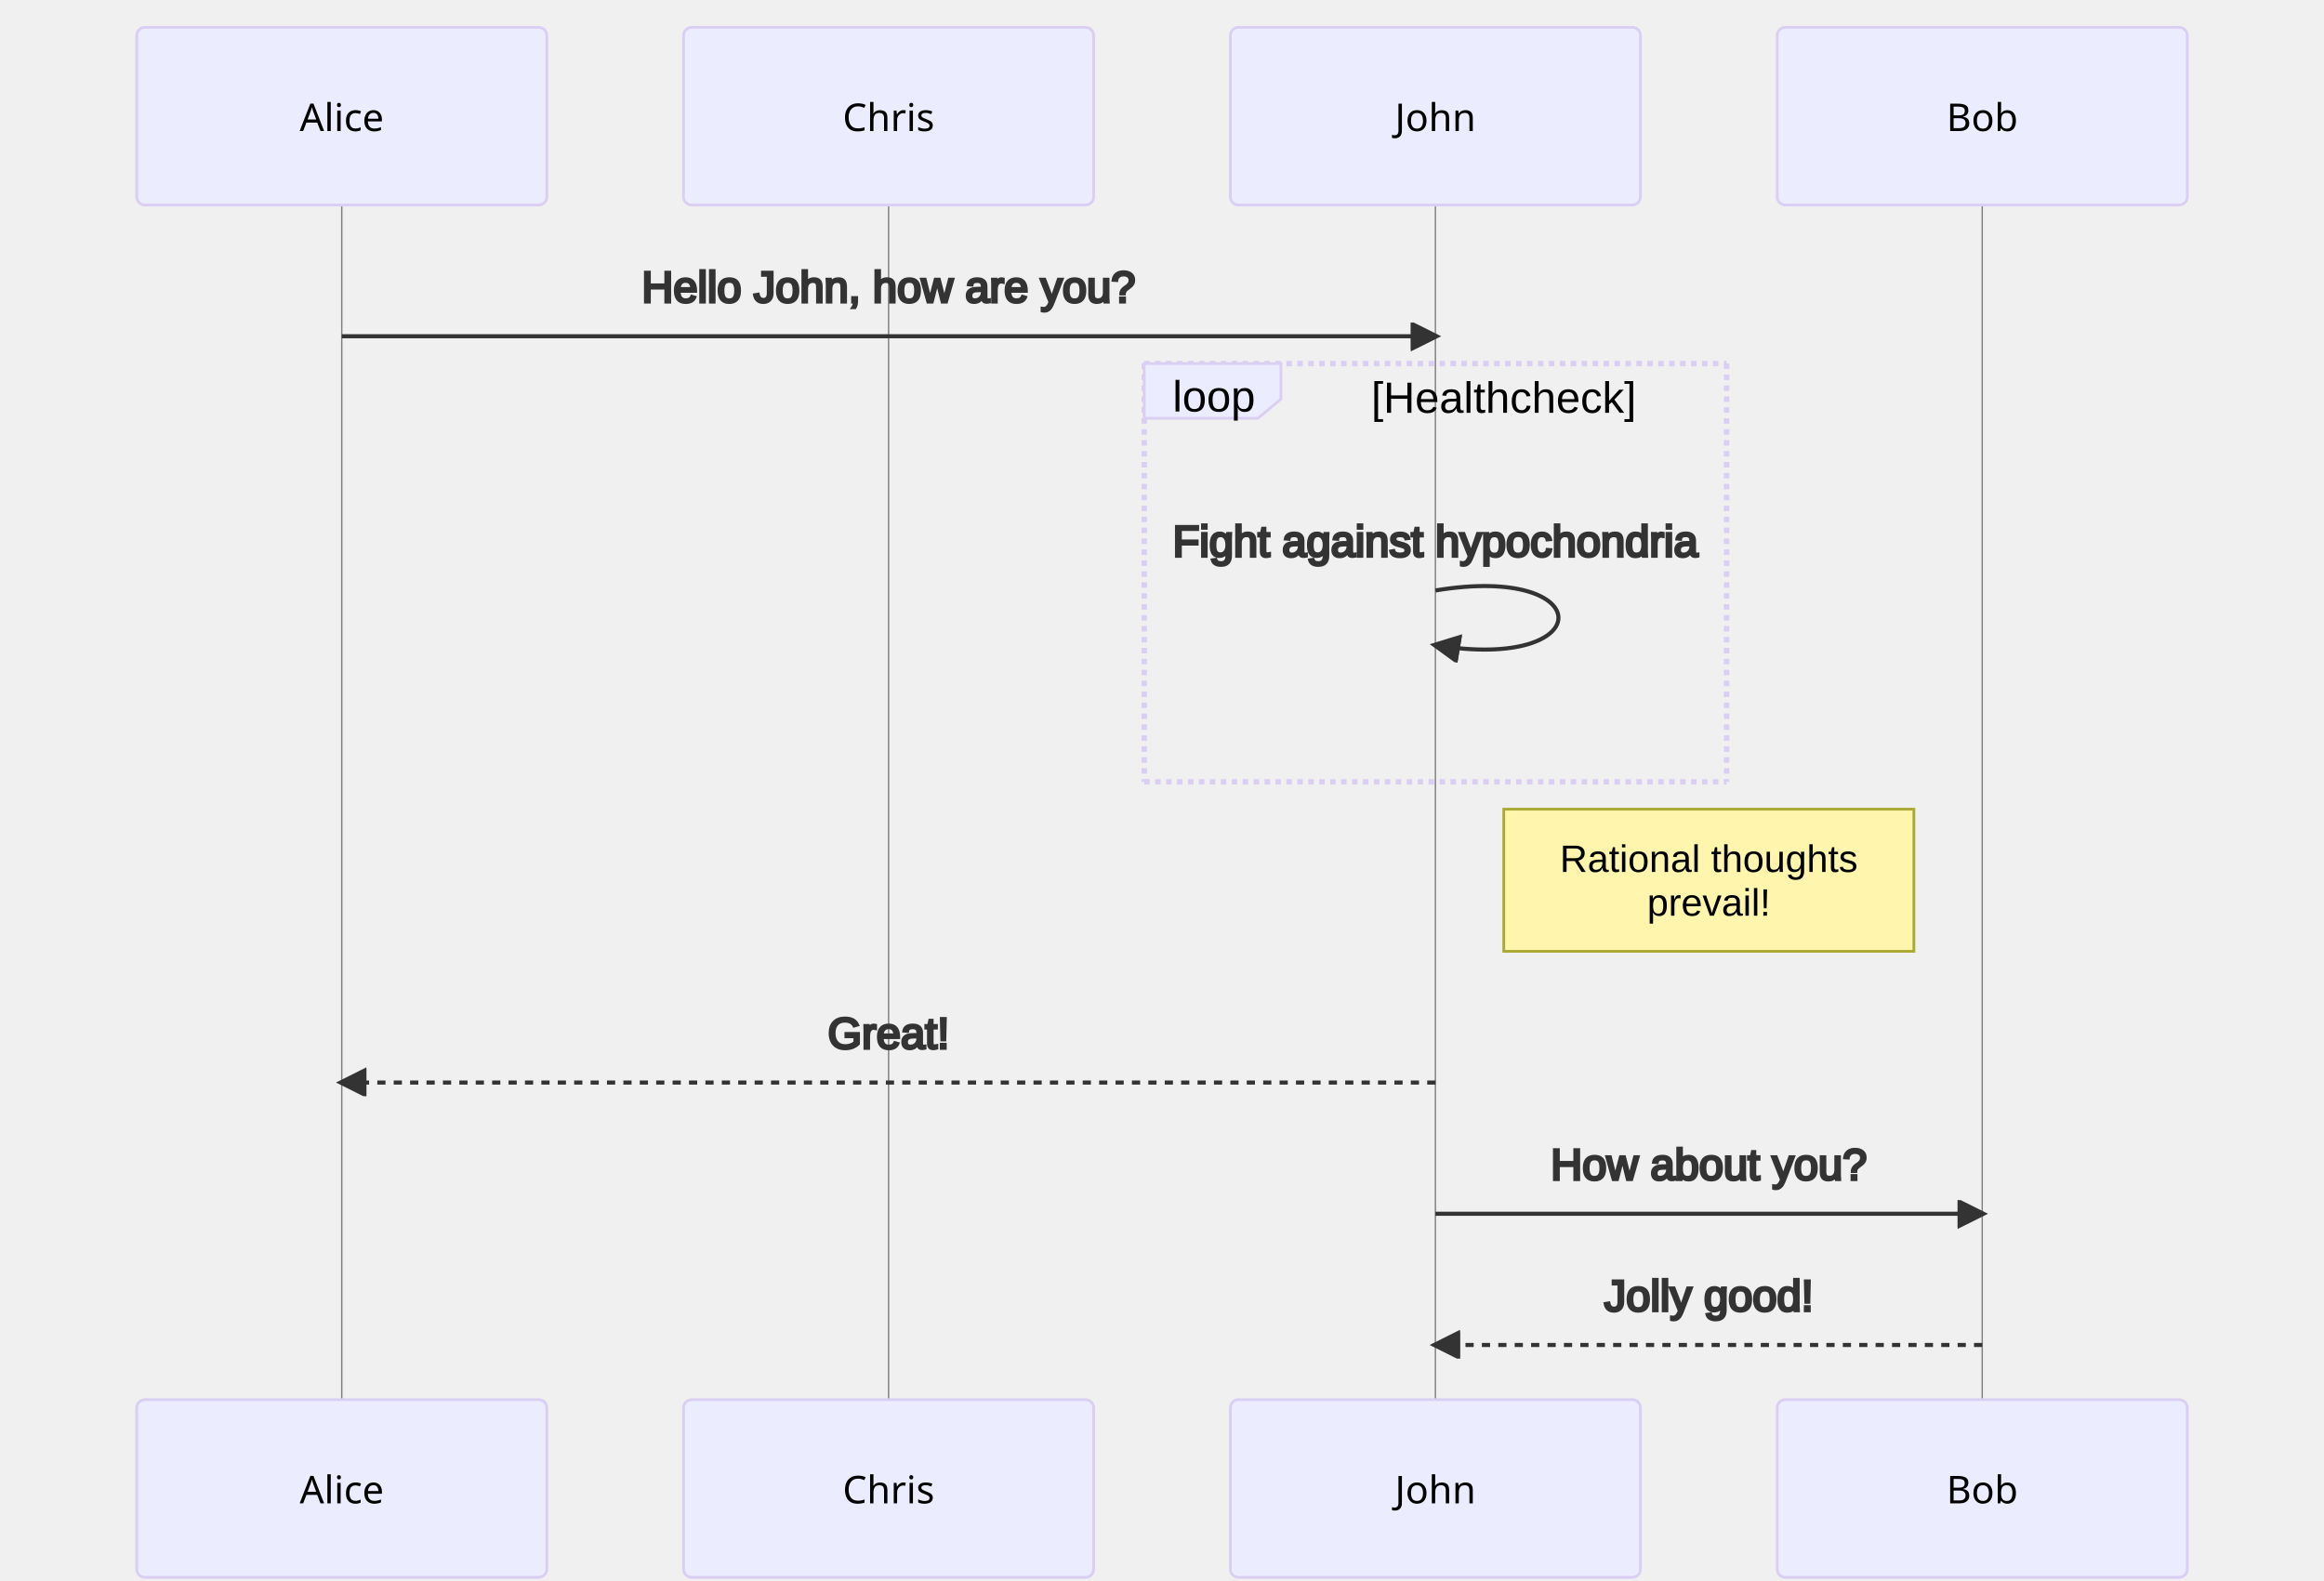
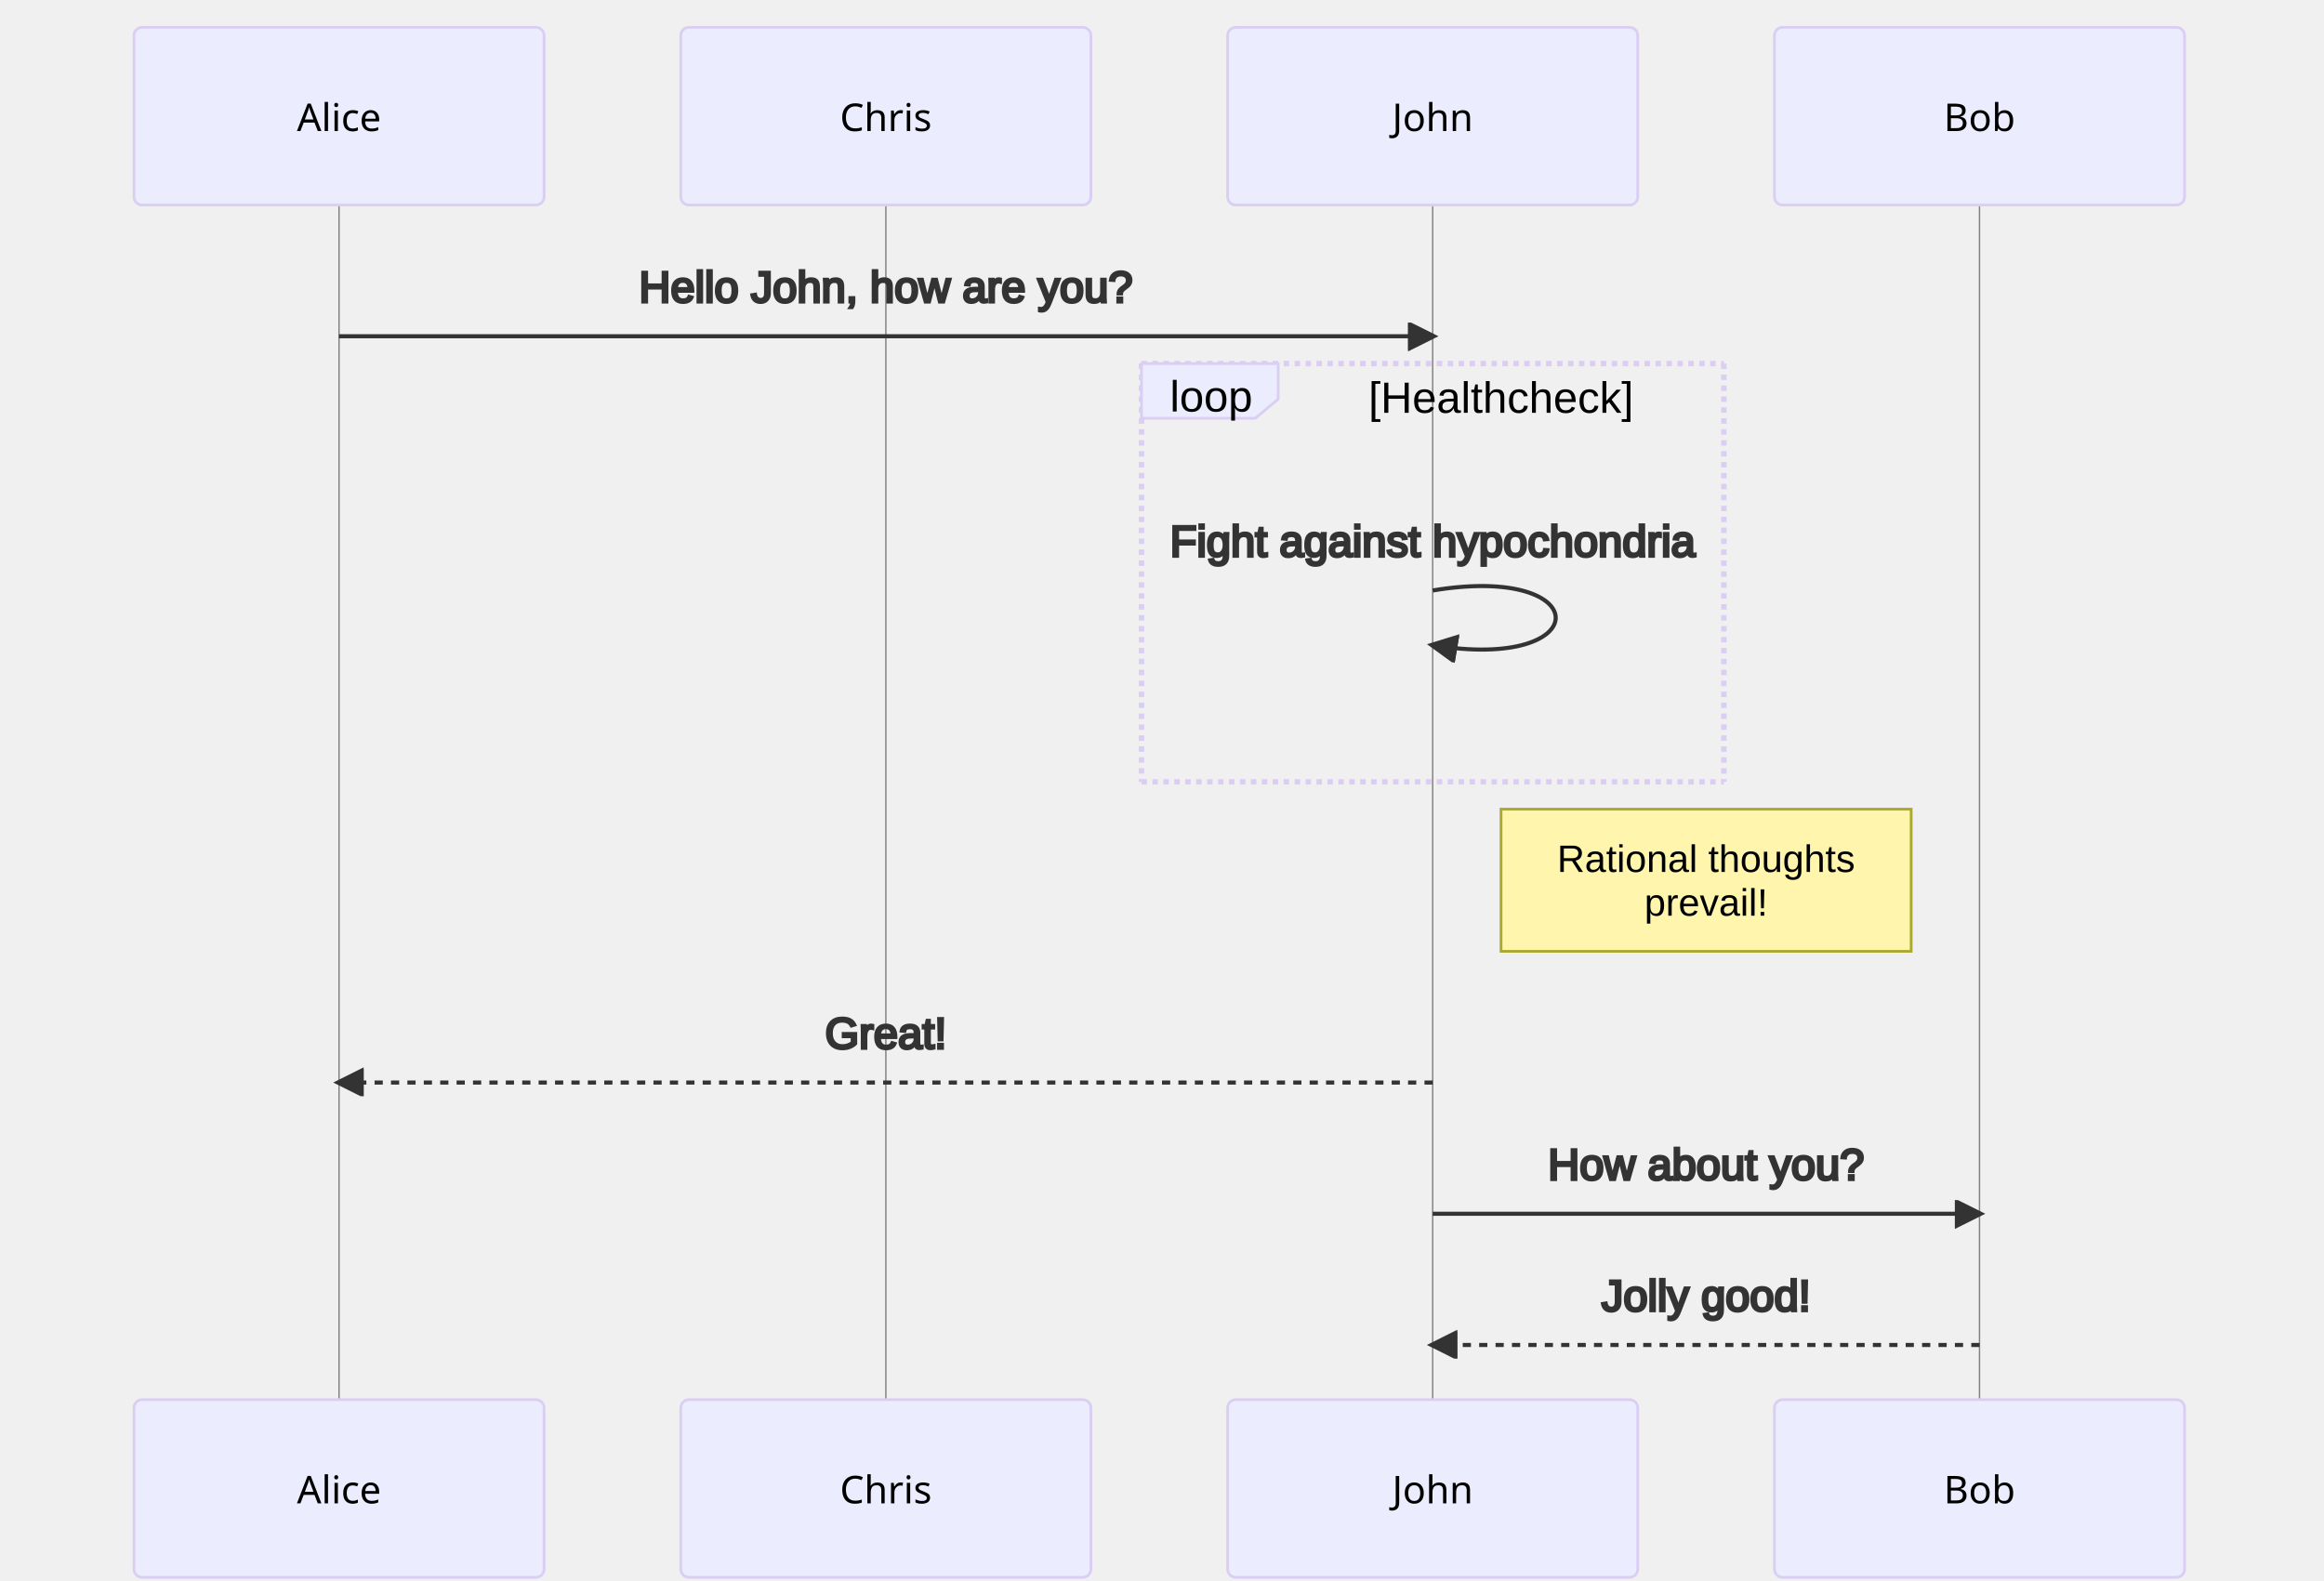
- <svg xmlns="http://www.w3.org/2000/svg" id="mermaid-1624754948453" width="100%" height="578" style="max-width: 850px;" viewBox="-50 -10 850 578">
+ <svg xmlns="http://www.w3.org/2000/svg" id="mermaid-1624754948453" width="100%" height="578" style="max-width: 850px;" viewBox="-49 -10 850 578">
  <style>#mermaid-1624754948453{font-family:"trebuchet ms",verdana,arial,sans-serif;font-size:16px;fill:#333;}#mermaid-1624754948453 .error-icon{fill:#552222;}#mermaid-1624754948453 .error-text{fill:#552222;stroke:#552222;}#mermaid-1624754948453 .edge-thickness-normal{stroke-width:2px;}#mermaid-1624754948453 .edge-thickness-thick{stroke-width:3.5px;}#mermaid-1624754948453 .edge-pattern-solid{stroke-dasharray:0;}#mermaid-1624754948453 .edge-pattern-dashed{stroke-dasharray:3;}#mermaid-1624754948453 .edge-pattern-dotted{stroke-dasharray:2;}#mermaid-1624754948453 .marker{fill:#333333;stroke:#333333;}#mermaid-1624754948453 .marker.cross{stroke:#333333;}#mermaid-1624754948453 svg{font-family:"trebuchet ms",verdana,arial,sans-serif;font-size:16px;}#mermaid-1624754948453 .actor{stroke:hsl(259.626,59.777%,87.902%);fill:#ECECFF;}#mermaid-1624754948453 text.actor &gt; tspan{fill:black;stroke:none;}#mermaid-1624754948453 .actor-line{stroke:grey;}#mermaid-1624754948453 .messageLine0{stroke-width:1.5;stroke-dasharray:none;stroke:#333;}#mermaid-1624754948453 .messageLine1{stroke-width:1.5;stroke-dasharray:2,2;stroke:#333;}#mermaid-1624754948453 #arrowhead path{fill:#333;stroke:#333;}#mermaid-1624754948453 .sequenceNumber{fill:white;}#mermaid-1624754948453 #sequencenumber{fill:#333;}#mermaid-1624754948453 #crosshead path{fill:#333;stroke:#333;}#mermaid-1624754948453 .messageText{fill:#333;stroke:#333;}#mermaid-1624754948453 .labelBox{stroke:hsl(259.626,59.777%,87.902%);fill:#ECECFF;}#mermaid-1624754948453 .labelText,#mermaid-1624754948453 .labelText &gt; tspan{fill:black;stroke:none;}#mermaid-1624754948453 .loopText,#mermaid-1624754948453 .loopText &gt; tspan{fill:black;stroke:none;}#mermaid-1624754948453 .loopLine{stroke-width:2px;stroke-dasharray:2,2;stroke:hsl(259.626,59.777%,87.902%);fill:hsl(259.626,59.777%,87.902%);}#mermaid-1624754948453 .note{stroke:#aaaa33;fill:#fff5ad;}#mermaid-1624754948453 .noteText,#mermaid-1624754948453 .noteText &gt; tspan{fill:black;stroke:none;}#mermaid-1624754948453 .activation0{fill:#f4f4f4;stroke:#666;}#mermaid-1624754948453 .activation1{fill:#f4f4f4;stroke:#666;}#mermaid-1624754948453 .activation2{fill:#f4f4f4;stroke:#666;}#mermaid-1624754948453:root{--mermaid-font-family:"trebuchet ms",verdana,arial,sans-serif;}</style>
  <g />
  <g>
    <line id="actor0" x1="75" y1="5" x2="75" y2="567" class="actor-line" stroke-width="0.5px" stroke="#999" />
    <rect x="0" y="0" fill="#eaeaea" stroke="#666" width="150" height="65" rx="3" ry="3" class="actor" />
    <text x="75" y="32.5" dominant-baseline="central" alignment-baseline="central" class="actor" style="text-anchor: middle; font-size: 14px; font-weight: 400; font-family: Open-Sans, sans-serif;">
      <tspan x="75" dy="0">Alice</tspan>
    </text>
  </g>
  <g>
    <line id="actor1" x1="275" y1="5" x2="275" y2="567" class="actor-line" stroke-width="0.5px" stroke="#999" />
    <rect x="200" y="0" fill="#eaeaea" stroke="#666" width="150" height="65" rx="3" ry="3" class="actor" />
    <text x="275" y="32.5" dominant-baseline="central" alignment-baseline="central" class="actor" style="text-anchor: middle; font-size: 14px; font-weight: 400; font-family: Open-Sans, sans-serif;">
      <tspan x="275" dy="0">Chris</tspan>
    </text>
  </g>
  <g>
    <line id="actor2" x1="475" y1="5" x2="475" y2="567" class="actor-line" stroke-width="0.5px" stroke="#999" />
    <rect x="400" y="0" fill="#eaeaea" stroke="#666" width="150" height="65" rx="3" ry="3" class="actor" />
    <text x="475" y="32.5" dominant-baseline="central" alignment-baseline="central" class="actor" style="text-anchor: middle; font-size: 14px; font-weight: 400; font-family: Open-Sans, sans-serif;">
      <tspan x="475" dy="0">John</tspan>
    </text>
  </g>
  <g>
    <line id="actor3" x1="675" y1="5" x2="675" y2="567" class="actor-line" stroke-width="0.5px" stroke="#999" />
    <rect x="600" y="0" fill="#eaeaea" stroke="#666" width="150" height="65" rx="3" ry="3" class="actor" />
    <text x="675" y="32.5" dominant-baseline="central" alignment-baseline="central" class="actor" style="text-anchor: middle; font-size: 14px; font-weight: 400; font-family: Open-Sans, sans-serif;">
      <tspan x="675" dy="0">Bob</tspan>
    </text>
  </g>
  <defs>
    <marker id="arrowhead" refX="9" refY="5" markerUnits="userSpaceOnUse" markerWidth="12" markerHeight="12" orient="auto">
      <path d="M 0 0 L 10 5 L 0 10 z" />
    </marker>
  </defs>
  <defs>
    <marker id="crosshead" markerWidth="15" markerHeight="8" orient="auto" refX="16" refY="4">
      <path fill="black" stroke="#000000" stroke-width="1px" d="M 9,2 V 6 L16,4 Z" style="stroke-dasharray: 0, 0;" />
      <path fill="none" stroke="#000000" stroke-width="1px" d="M 0,1 L 6,7 M 6,1 L 0,7" style="stroke-dasharray: 0, 0;" />
    </marker>
  </defs>
  <defs>
    <marker id="filled-head" refX="18" refY="7" markerWidth="20" markerHeight="28" orient="auto">
      <path d="M 18,7 L9,13 L14,7 L9,1 Z" />
    </marker>
  </defs>
  <defs>
    <marker id="sequencenumber" refX="15" refY="15" markerWidth="60" markerHeight="40" orient="auto">
      <circle cx="15" cy="15" r="6" />
    </marker>
  </defs>
  <text x="275" y="80" text-anchor="middle" dominant-baseline="middle" alignment-baseline="middle" class="messageText" dy="1em" style="font-family: &quot;trebuchet ms&quot;, verdana, arial, sans-serif; font-size: 16px; font-weight: 400;">Hello John, how are you?</text>
  <line x1="75" y1="113" x2="475" y2="113" class="messageLine0" stroke-width="2" stroke="none" marker-end="url(#arrowhead)" style="fill: none;" />
  <text x="475" y="173" text-anchor="middle" dominant-baseline="middle" alignment-baseline="middle" class="messageText" dy="1em" style="font-family: &quot;trebuchet ms&quot;, verdana, arial, sans-serif; font-size: 16px; font-weight: 400;">Fight against hypochondria</text>
  <path d="M 475,206 C 535,196 535,236 475,226" class="messageLine0" stroke-width="2" stroke="none" marker-end="url(#arrowhead)" style="fill: none;" />
  <g>
    <line x1="368.5" y1="123" x2="581.5" y2="123" class="loopLine" />
    <line x1="581.5" y1="123" x2="581.5" y2="276" class="loopLine" />
    <line x1="368.5" y1="276" x2="581.5" y2="276" class="loopLine" />
    <line x1="368.5" y1="123" x2="368.5" y2="276" class="loopLine" />
    <polygon points="368.5,123 418.5,123 418.5,136 410.1,143 368.5,143" class="labelBox" />
    <text x="394" y="136" text-anchor="middle" dominant-baseline="middle" alignment-baseline="middle" class="labelText" style="font-family: &quot;trebuchet ms&quot;, verdana, arial, sans-serif; font-size: 16px; font-weight: 400;">loop</text>
    <text x="500" y="141" text-anchor="middle" class="loopText" style="font-family: &quot;trebuchet ms&quot;, verdana, arial, sans-serif; font-size: 16px; font-weight: 400;">
      <tspan x="500">[Healthcheck]</tspan>
    </text>
  </g>
  <g>
    <rect x="500" y="286" fill="#EDF2AE" stroke="#666" width="150" height="52" rx="0" ry="0" class="note" />
    <text x="575" y="291" text-anchor="middle" dominant-baseline="middle" alignment-baseline="middle" class="noteText" dy="1em" style="font-family: &quot;trebuchet ms&quot;, verdana, arial, sans-serif; font-size: 14px; font-weight: 400;">
      <tspan x="575">Rational thoughts </tspan>
    </text>
    <text x="575" y="307" text-anchor="middle" dominant-baseline="middle" alignment-baseline="middle" class="noteText" dy="1em" style="font-family: &quot;trebuchet ms&quot;, verdana, arial, sans-serif; font-size: 14px; font-weight: 400;">
      <tspan x="575">prevail!</tspan>
    </text>
  </g>
  <text x="275" y="353" text-anchor="middle" dominant-baseline="middle" alignment-baseline="middle" class="messageText" dy="1em" style="font-family: &quot;trebuchet ms&quot;, verdana, arial, sans-serif; font-size: 16px; font-weight: 400;">Great!</text>
  <line x1="475" y1="386" x2="75" y2="386" class="messageLine1" stroke-width="2" stroke="none" marker-end="url(#arrowhead)" style="stroke-dasharray: 3, 3; fill: none;" />
  <text x="575" y="401" text-anchor="middle" dominant-baseline="middle" alignment-baseline="middle" class="messageText" dy="1em" style="font-family: &quot;trebuchet ms&quot;, verdana, arial, sans-serif; font-size: 16px; font-weight: 400;">How about you?</text>
  <line x1="475" y1="434" x2="675" y2="434" class="messageLine0" stroke-width="2" stroke="none" marker-end="url(#arrowhead)" style="fill: none;" />
  <text x="575" y="449" text-anchor="middle" dominant-baseline="middle" alignment-baseline="middle" class="messageText" dy="1em" style="font-family: &quot;trebuchet ms&quot;, verdana, arial, sans-serif; font-size: 16px; font-weight: 400;">Jolly good!</text>
  <line x1="675" y1="482" x2="475" y2="482" class="messageLine1" stroke-width="2" stroke="none" marker-end="url(#arrowhead)" style="stroke-dasharray: 3, 3; fill: none;" />
  <g>
    <rect x="0" y="502" fill="#eaeaea" stroke="#666" width="150" height="65" rx="3" ry="3" class="actor" />
    <text x="75" y="534.5" dominant-baseline="central" alignment-baseline="central" class="actor" style="text-anchor: middle; font-size: 14px; font-weight: 400; font-family: Open-Sans, sans-serif;">
      <tspan x="75" dy="0">Alice</tspan>
    </text>
  </g>
  <g>
    <rect x="200" y="502" fill="#eaeaea" stroke="#666" width="150" height="65" rx="3" ry="3" class="actor" />
    <text x="275" y="534.5" dominant-baseline="central" alignment-baseline="central" class="actor" style="text-anchor: middle; font-size: 14px; font-weight: 400; font-family: Open-Sans, sans-serif;">
      <tspan x="275" dy="0">Chris</tspan>
    </text>
  </g>
  <g>
    <rect x="400" y="502" fill="#eaeaea" stroke="#666" width="150" height="65" rx="3" ry="3" class="actor" />
    <text x="475" y="534.5" dominant-baseline="central" alignment-baseline="central" class="actor" style="text-anchor: middle; font-size: 14px; font-weight: 400; font-family: Open-Sans, sans-serif;">
      <tspan x="475" dy="0">John</tspan>
    </text>
  </g>
  <g>
    <rect x="600" y="502" fill="#eaeaea" stroke="#666" width="150" height="65" rx="3" ry="3" class="actor" />
    <text x="675" y="534.5" dominant-baseline="central" alignment-baseline="central" class="actor" style="text-anchor: middle; font-size: 14px; font-weight: 400; font-family: Open-Sans, sans-serif;">
      <tspan x="675" dy="0">Bob</tspan>
    </text>
  </g>
</svg>
